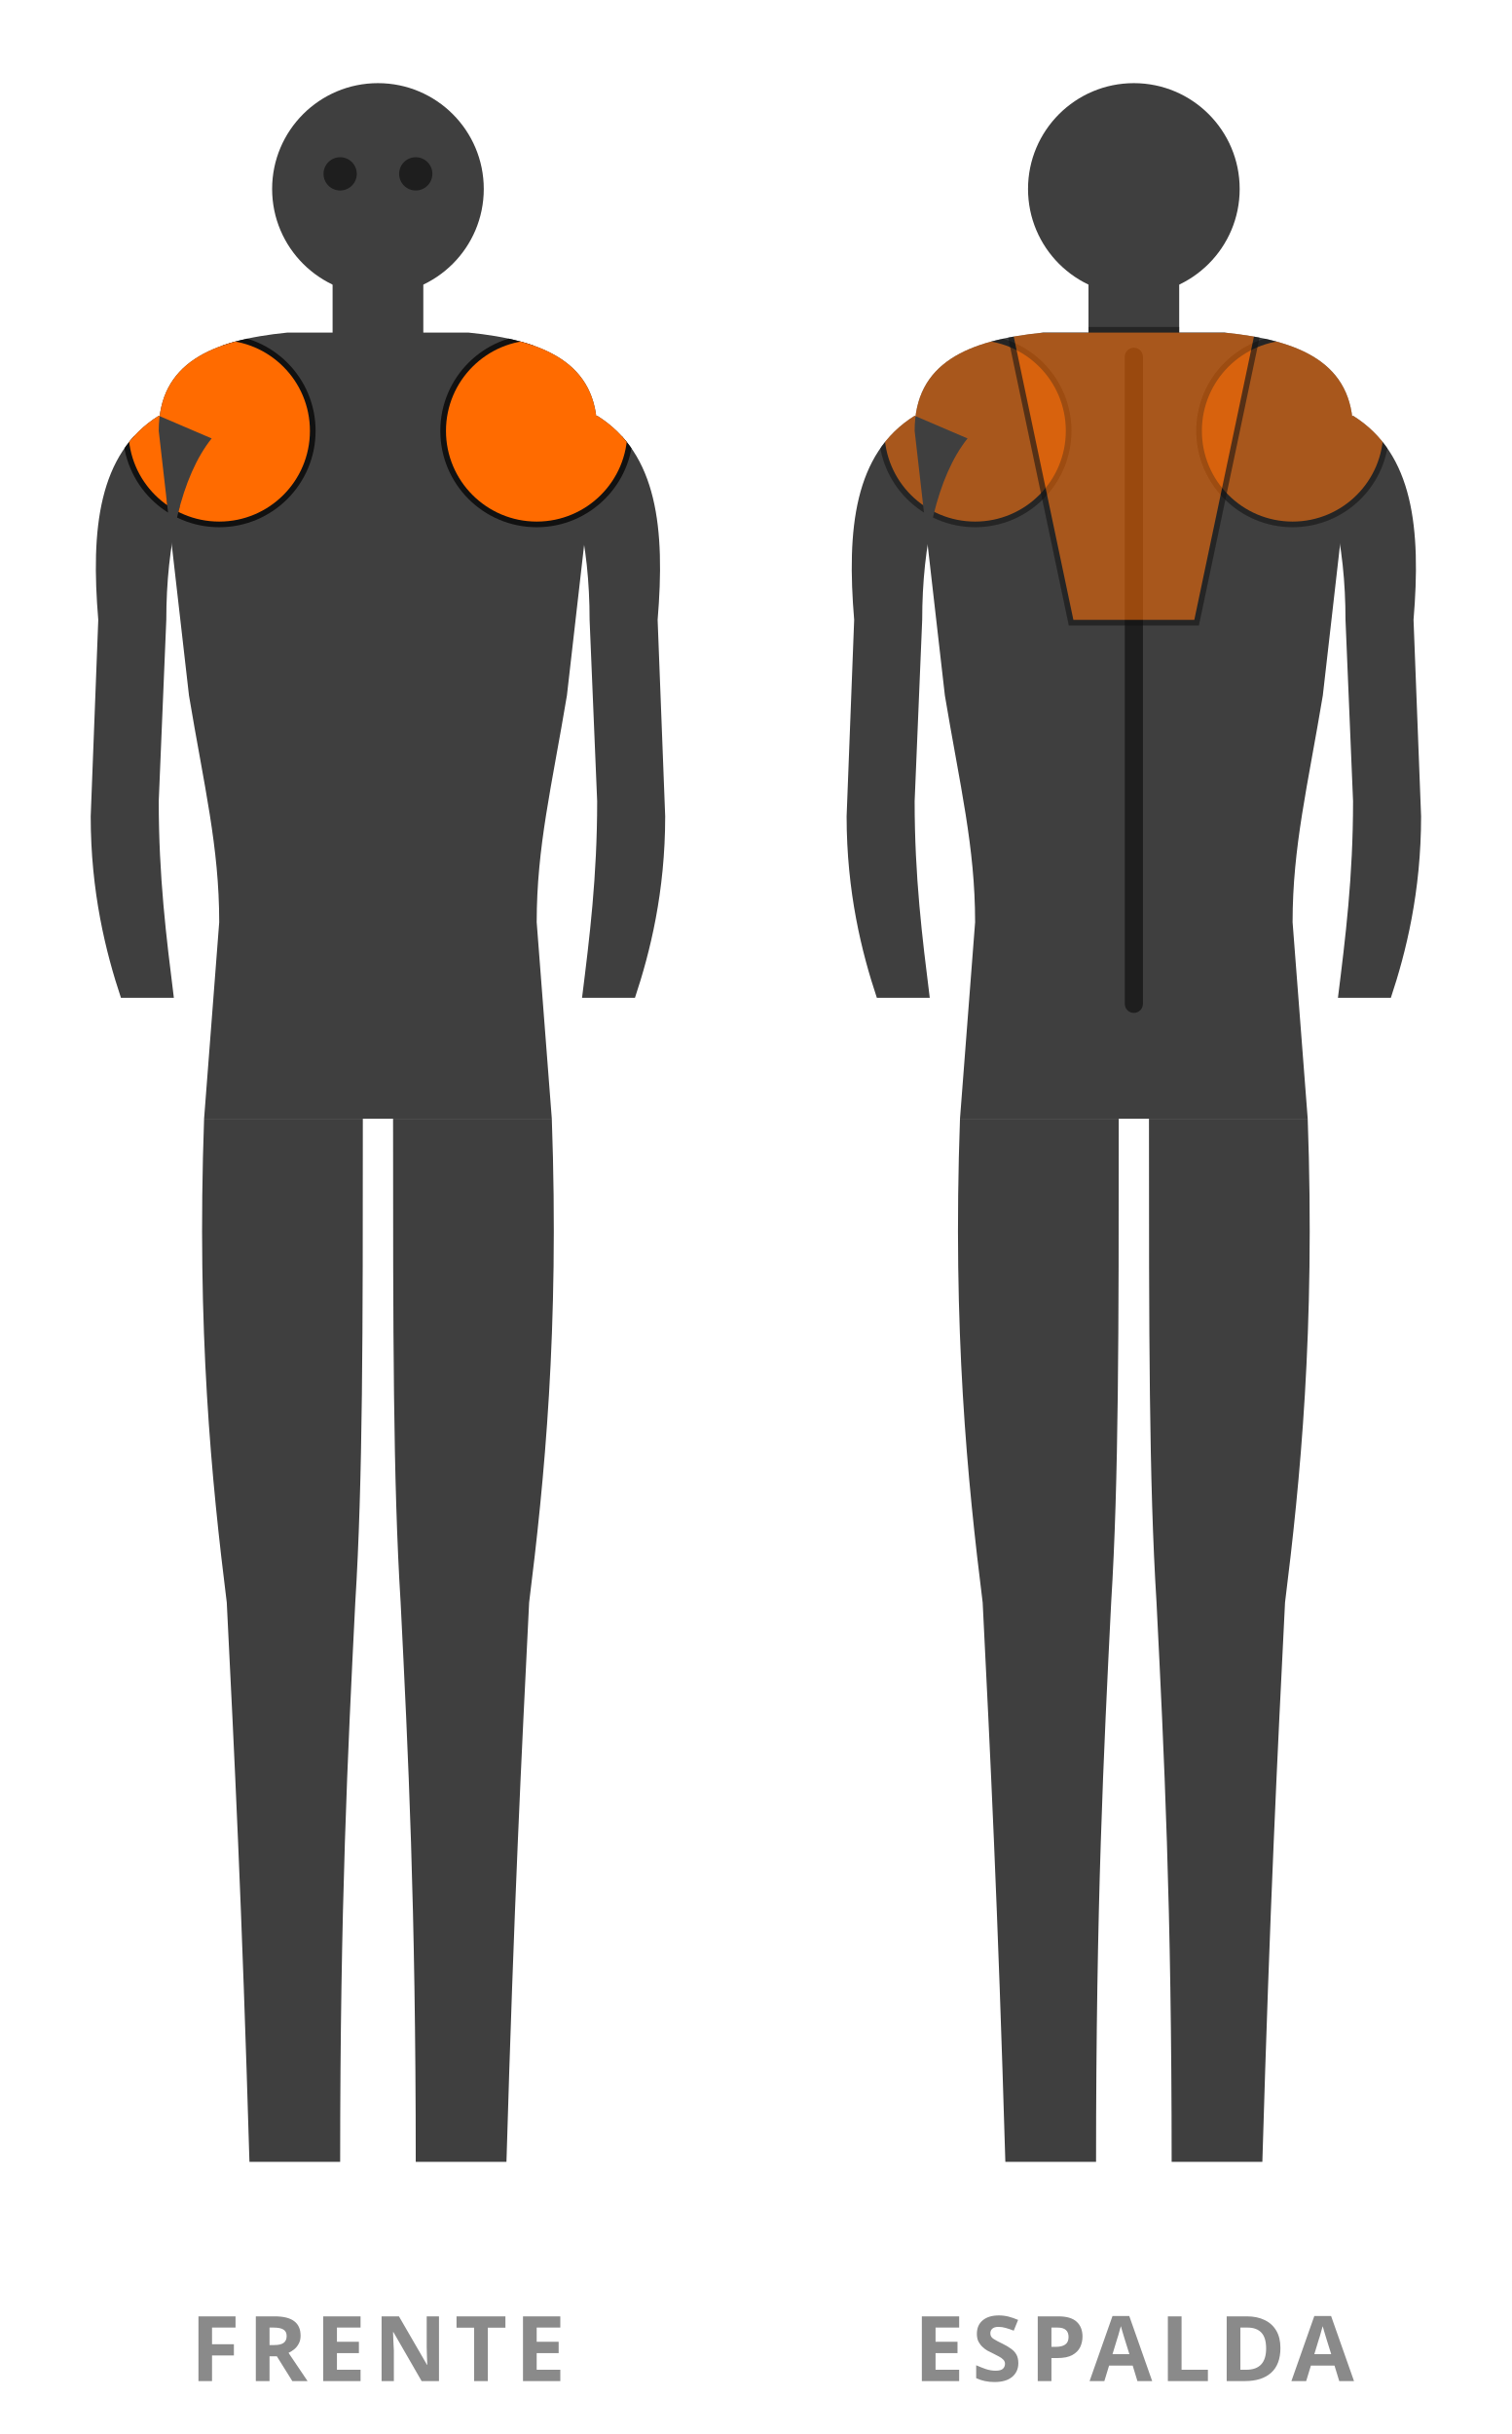
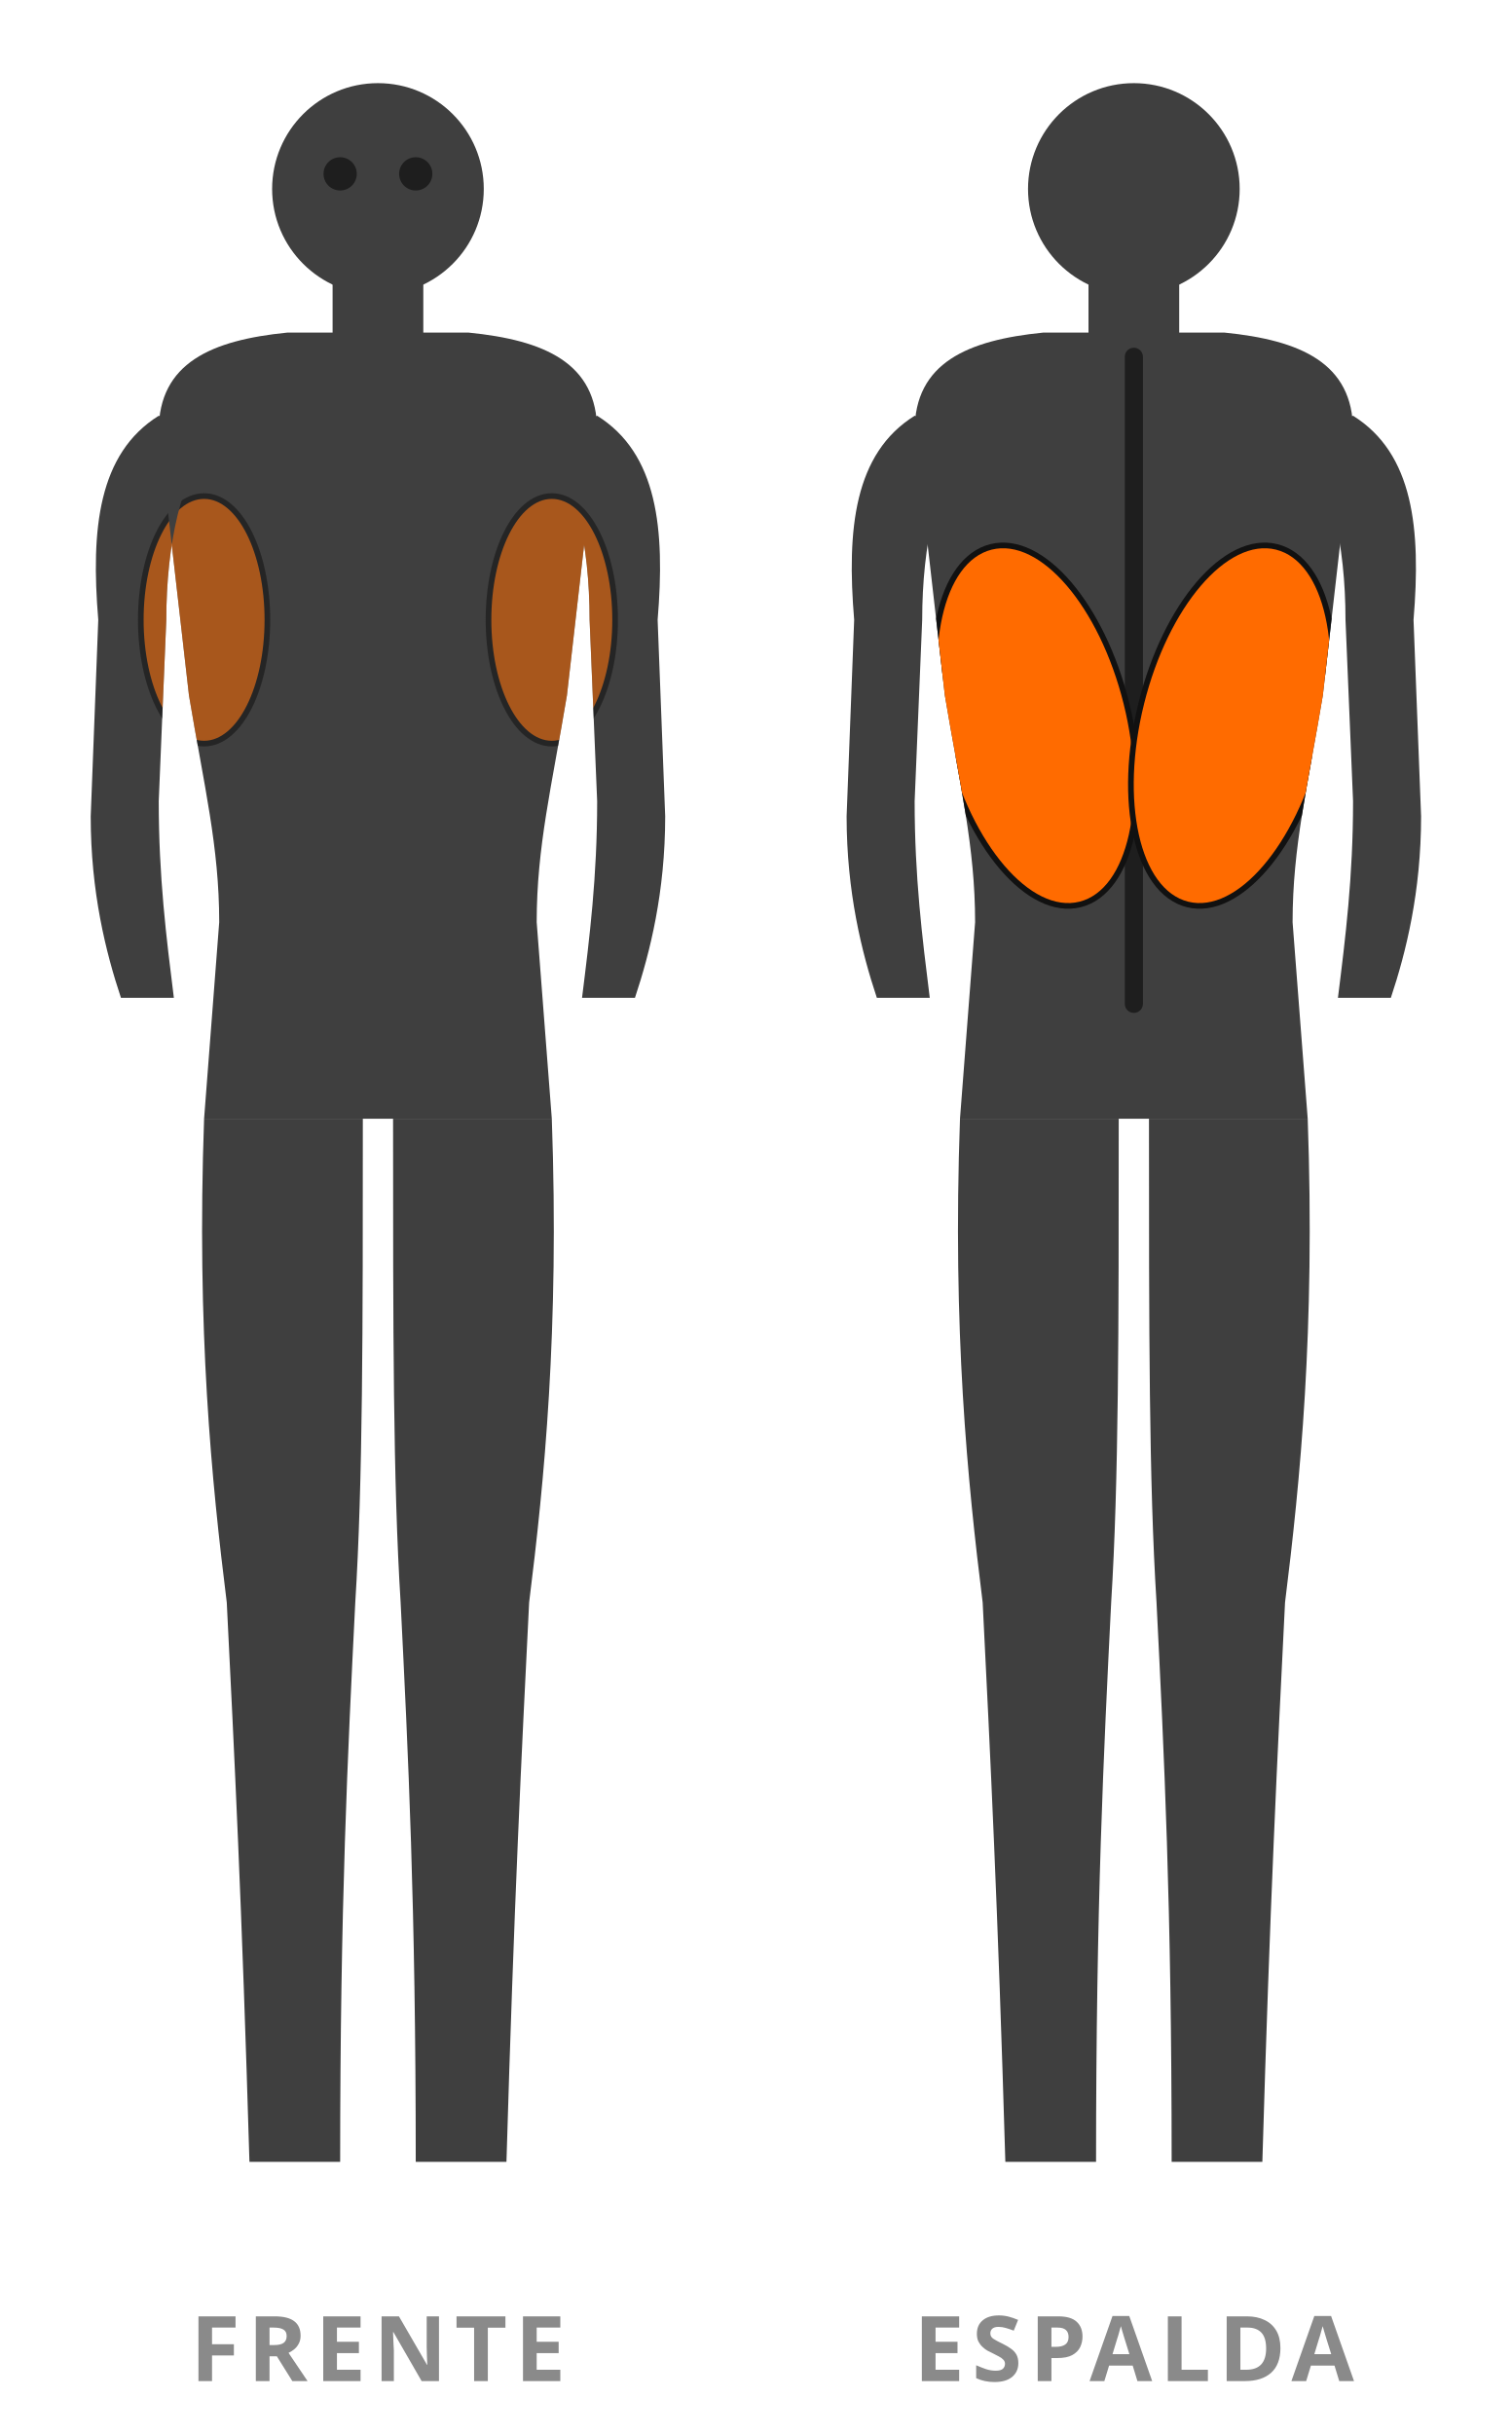
- <svg xmlns="http://www.w3.org/2000/svg" viewBox="0 0 200 322" width="200" height="322" role="img" aria-label="Músculos que trabaja: Elevaciones laterales">
+ <svg xmlns="http://www.w3.org/2000/svg" viewBox="0 0 200 322" width="200" height="322" role="img" aria-label="Músculos que trabaja: Jalón agarre estrecho">
  <defs>
    <clipPath id="cuerpoF">
      <circle cx="50" cy="25" r="14" />
      <path d="M 44 36 h 12 v 12 h -12 Z" />
      <path d="M 21 57              C 21 48, 28 45, 38 44              L 62 44 C 72 45, 79 48, 79 57              L 75 92 C 73 104, 71 112, 71 122              L 73 148 L 27 148 L 29 122              C 29 112, 27 104, 25 92 Z" />
      <path d="M 21 55 C 13 60, 12 70, 13 82              L 12 108 C 12 118, 14 126, 16 132              L 23 132 C 22 124, 21 116, 21 106              L 22 82 C 22 72, 24 63, 28 58 Z" />
      <path d="M 79 55 C 87 60, 88 70, 87 82              L 88 108 C 88 118, 86 126, 84 132              L 77 132 C 78 124, 79 116, 79 106              L 78 82 C 78 72, 76 63, 72 58 Z" />
      <path d="M 27 148 C 26 176, 28 196, 30 212              C 31 232, 32 252, 33 286              L 45 286 C 45 252, 46 232, 47 212              C 48 196, 48 176, 48 148 Z" />
      <path d="M 73 148 C 74 176, 72 196, 70 212              C 69 232, 68 252, 67 286              L 55 286 C 55 252, 54 232, 53 212              C 52 196, 52 176, 52 148 Z" />
    </clipPath>
    <clipPath id="cuerpoD">
      <circle cx="150" cy="25" r="14" />
      <path d="M 144 36 h 12 v 12 h -12 Z" />
      <path d="M 121 57              C 121 48, 128 45, 138 44              L 162 44 C 172 45, 179 48, 179 57              L 175 92 C 173 104, 171 112, 171 122              L 173 148 L 127 148 L 129 122              C 129 112, 127 104, 125 92 Z" />
      <path d="M 121 55 C 113 60, 112 70, 113 82              L 112 108 C 112 118, 114 126, 116 132              L 123 132 C 122 124, 121 116, 121 106              L 122 82 C 122 72, 124 63, 128 58 Z" />
      <path d="M 179 55 C 187 60, 188 70, 187 82              L 188 108 C 188 118, 186 126, 184 132              L 177 132 C 178 124, 179 116, 179 106              L 178 82 C 178 72, 176 63, 172 58 Z" />
      <path d="M 127 148 C 126 176, 128 196, 130 212              C 131 232, 132 252, 133 286              L 145 286 C 145 252, 146 232, 147 212              C 148 196, 148 176, 148 148 Z" />
      <path d="M 173 148 C 174 176, 172 196, 170 212              C 169 232, 168 252, 167 286              L 155 286 C 155 252, 154 232, 153 212              C 152 196, 152 176, 152 148 Z" />
    </clipPath>
  </defs>
  <style>
    .base { fill: #3f3f3f; }
    /* El borde del color del fondo separa grupos contiguos. Sin él, lumbar +
       glúteo + isquios se fundían en un único bloque naranja de la cintura a
       la rodilla y no se distinguía qué trabajaba qué. */
    /* La cara y la columna: lo justo para saber de qué lado se mira. Tienen
       que verse a tamaño miniatura, así que no pueden ser un matiz del gris. */
    .detalle { fill: #1e1e1e; }
    .prim, .sec { stroke: #111; stroke-width: 1.5; paint-order: stroke; }
    .prim { fill: #ff6b00; }
    /* .38 quedaba marrón apagado sobre el gris del cuerpo y se confundía con
       él: a este tamaño "también trabaja esto" tiene que verse. */
    .sec  { fill: #ff6b00; opacity: .55; }
    .et   { fill: #8a8a8a; font: 700 12px system-ui, sans-serif; text-anchor: middle; letter-spacing: 1px; }
    /* El lado que no trabaja nada, y su etiqueta, en segundo plano. */
    .apagado { opacity: .28; }
    @media (prefers-color-scheme: light) {
      .base { fill: #d6d1c6; }
      .detalle { fill: #a49d8e; }
      .et   { fill: #7a7060; }
      .prim, .sec { stroke: #f7f5f0; }
    }
  </style>
  <g class="base">
    <circle cx="50" cy="25" r="14" />
    <path d="M 44 36 h 12 v 12 h -12 Z" />
    <path d="M 21 57              C 21 48, 28 45, 38 44              L 62 44 C 72 45, 79 48, 79 57              L 75 92 C 73 104, 71 112, 71 122              L 73 148 L 27 148 L 29 122              C 29 112, 27 104, 25 92 Z" />
    <path d="M 21 55 C 13 60, 12 70, 13 82              L 12 108 C 12 118, 14 126, 16 132              L 23 132 C 22 124, 21 116, 21 106              L 22 82 C 22 72, 24 63, 28 58 Z" />
    <path d="M 79 55 C 87 60, 88 70, 87 82              L 88 108 C 88 118, 86 126, 84 132              L 77 132 C 78 124, 79 116, 79 106              L 78 82 C 78 72, 76 63, 72 58 Z" />
    <path d="M 27 148 C 26 176, 28 196, 30 212              C 31 232, 32 252, 33 286              L 45 286 C 45 252, 46 232, 47 212              C 48 196, 48 176, 48 148 Z" />
    <path d="M 73 148 C 74 176, 72 196, 70 212              C 69 232, 68 252, 67 286              L 55 286 C 55 252, 54 232, 53 212              C 52 196, 52 176, 52 148 Z" />
  </g>
  <g class="detalle">
    <circle cx="45" cy="23" r="2.2" />
    <circle cx="55" cy="23" r="2.2" />
  </g>
  <g class="base">
    <circle cx="150" cy="25" r="14" />
    <path d="M 144 36 h 12 v 12 h -12 Z" />
    <path d="M 121 57              C 121 48, 128 45, 138 44              L 162 44 C 172 45, 179 48, 179 57              L 175 92 C 173 104, 171 112, 171 122              L 173 148 L 127 148 L 129 122              C 129 112, 127 104, 125 92 Z" />
    <path d="M 121 55 C 113 60, 112 70, 113 82              L 112 108 C 112 118, 114 126, 116 132              L 123 132 C 122 124, 121 116, 121 106              L 122 82 C 122 72, 124 63, 128 58 Z" />
    <path d="M 179 55 C 187 60, 188 70, 187 82              L 188 108 C 188 118, 186 126, 184 132              L 177 132 C 178 124, 179 116, 179 106              L 178 82 C 178 72, 176 63, 172 58 Z" />
    <path d="M 127 148 C 126 176, 128 196, 130 212              C 131 232, 132 252, 133 286              L 145 286 C 145 252, 146 232, 147 212              C 148 196, 148 176, 148 148 Z" />
    <path d="M 173 148 C 174 176, 172 196, 170 212              C 169 232, 168 252, 167 286              L 155 286 C 155 252, 154 232, 153 212              C 152 196, 152 176, 152 148 Z" />
  </g>
  <g class="detalle">
    <rect x="148.8" y="46" width="2.4" height="88" rx="1.2" />
  </g>
-   <g class="sec" clip-path="url(#cuerpoD)">
+   <g class="sec" clip-path="url(#cuerpoF)">
+     <ellipse cx="27" cy="82" rx="8" ry="16" />
+     <ellipse cx="73" cy="82" rx="8" ry="16" />
+   </g>
+   <g class="prim" clip-path="url(#cuerpoD)">
    <g transform="translate(100,0)">
-       <circle cx="29" cy="57" r="12" />
-       <circle cx="71" cy="57" r="12" />
+       <ellipse cx="37" cy="96" rx="12" ry="24" transform="rotate(-14 37 96)" />
+       <ellipse cx="63" cy="96" rx="12" ry="24" transform="rotate(14 63 96)" />
    </g>
-   </g>
-   <g class="sec" clip-path="url(#cuerpoD)">
-     <g transform="translate(100,0)">
-       <path d="M 34 44 L 66 44 L 58 82 L 42 82 Z" />
-     </g>
-   </g>
-   <g class="prim" clip-path="url(#cuerpoF)">
-     <circle cx="29" cy="57" r="12" />
-     <circle cx="71" cy="57" r="12" />
  </g>
  <text class="et" x="50" y="315">FRENTE</text>
  <text class="et" x="150" y="315">ESPALDA</text>
</svg>
